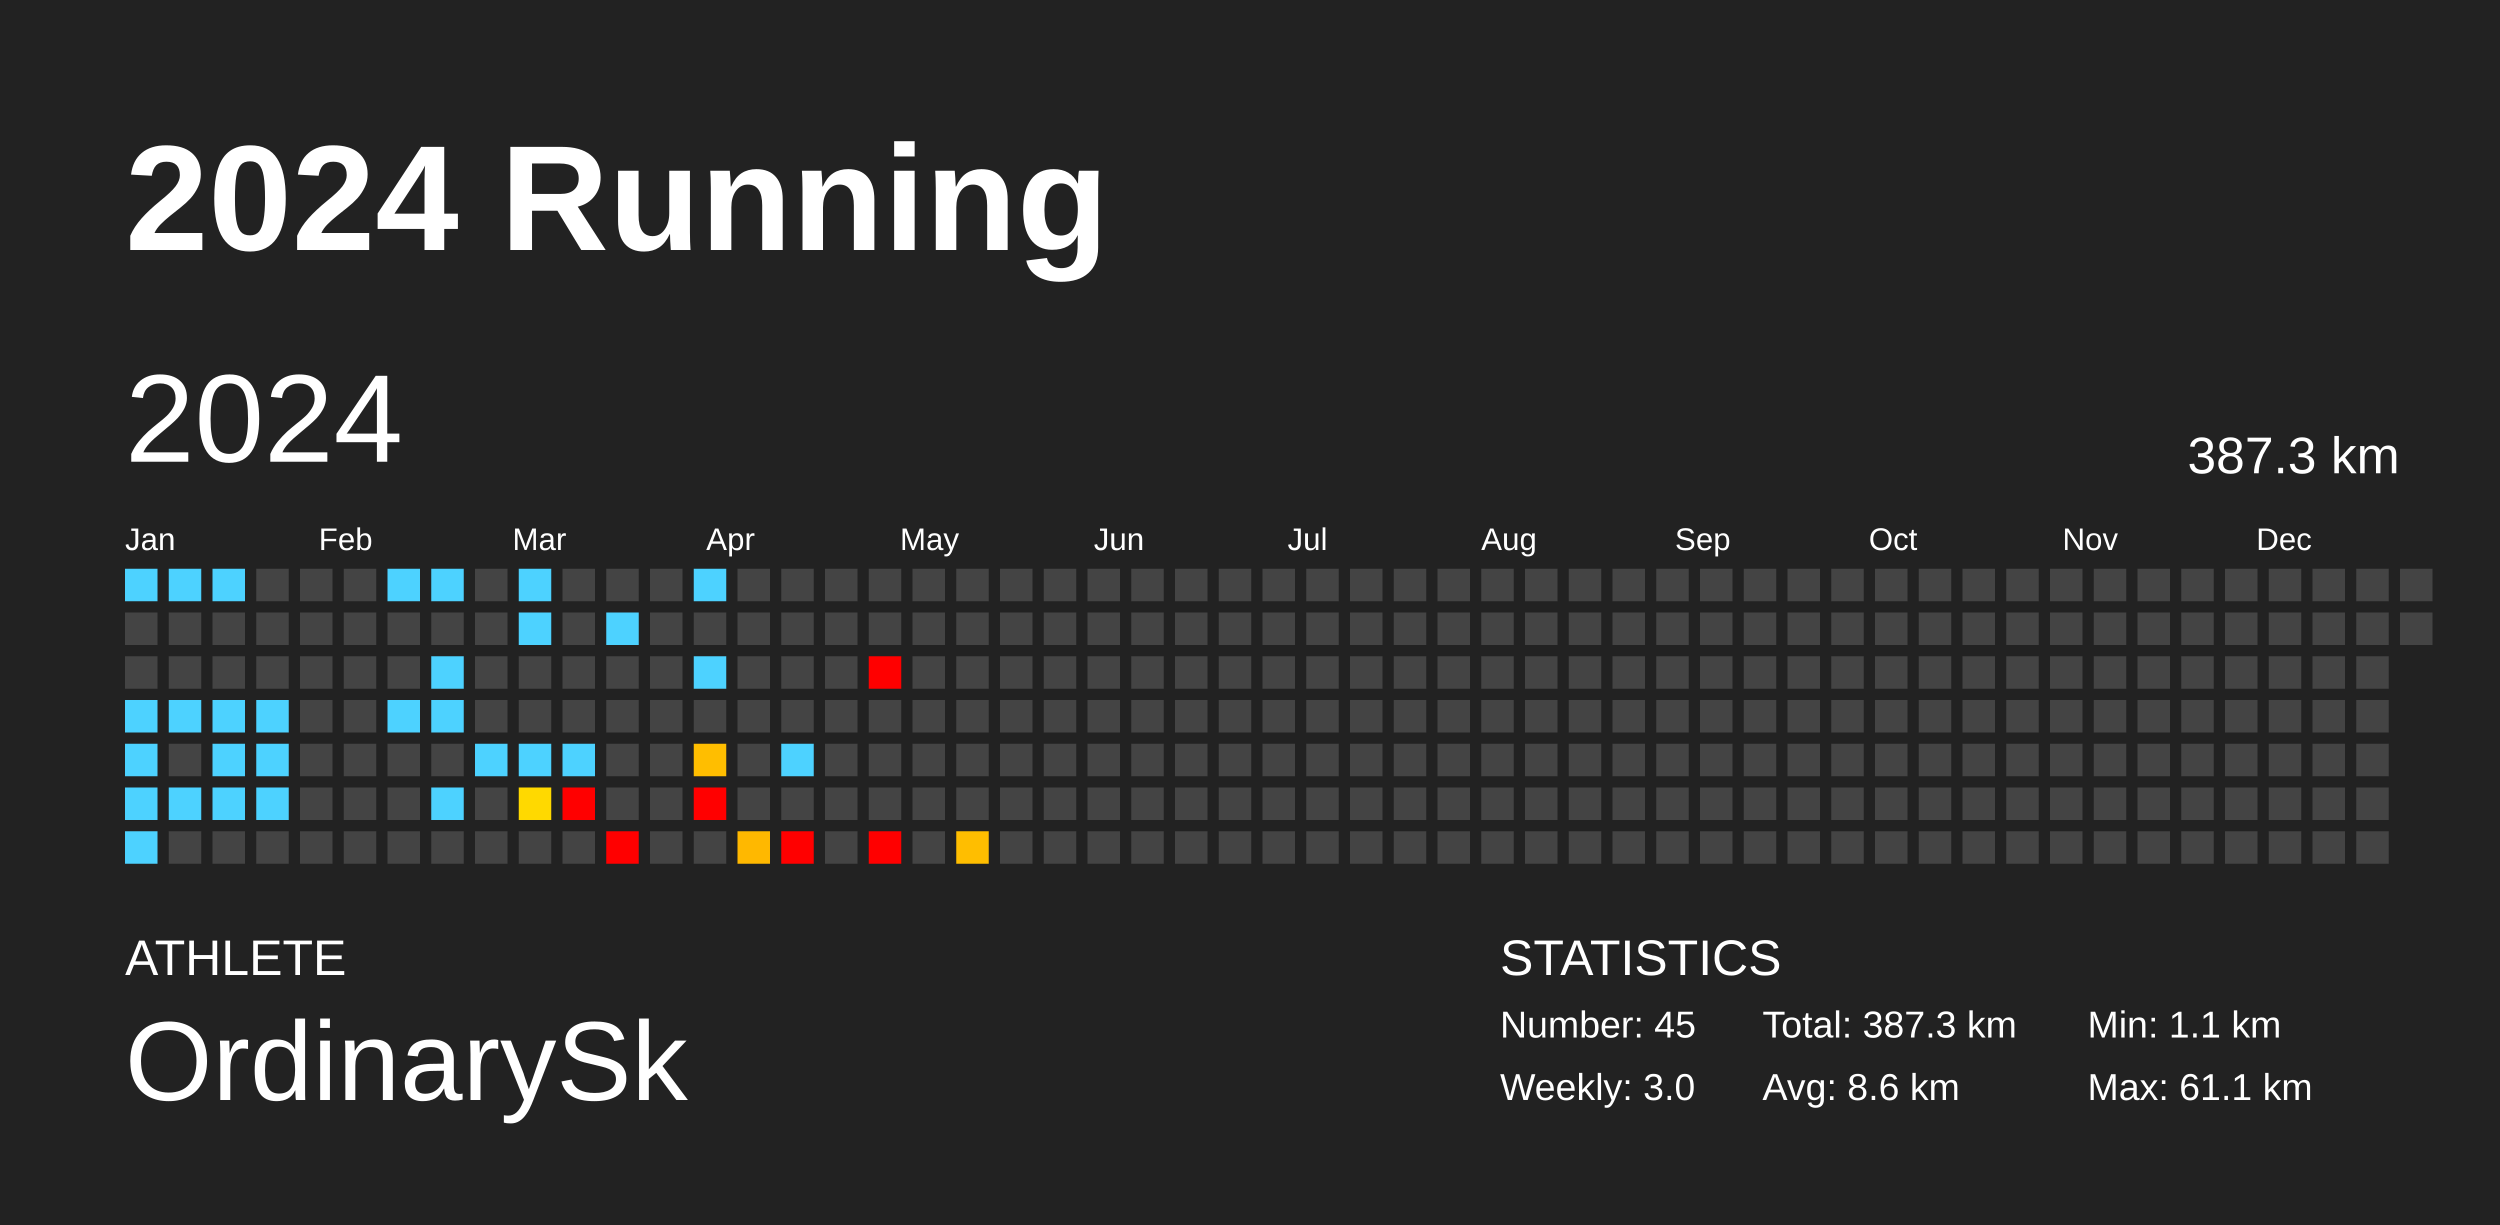
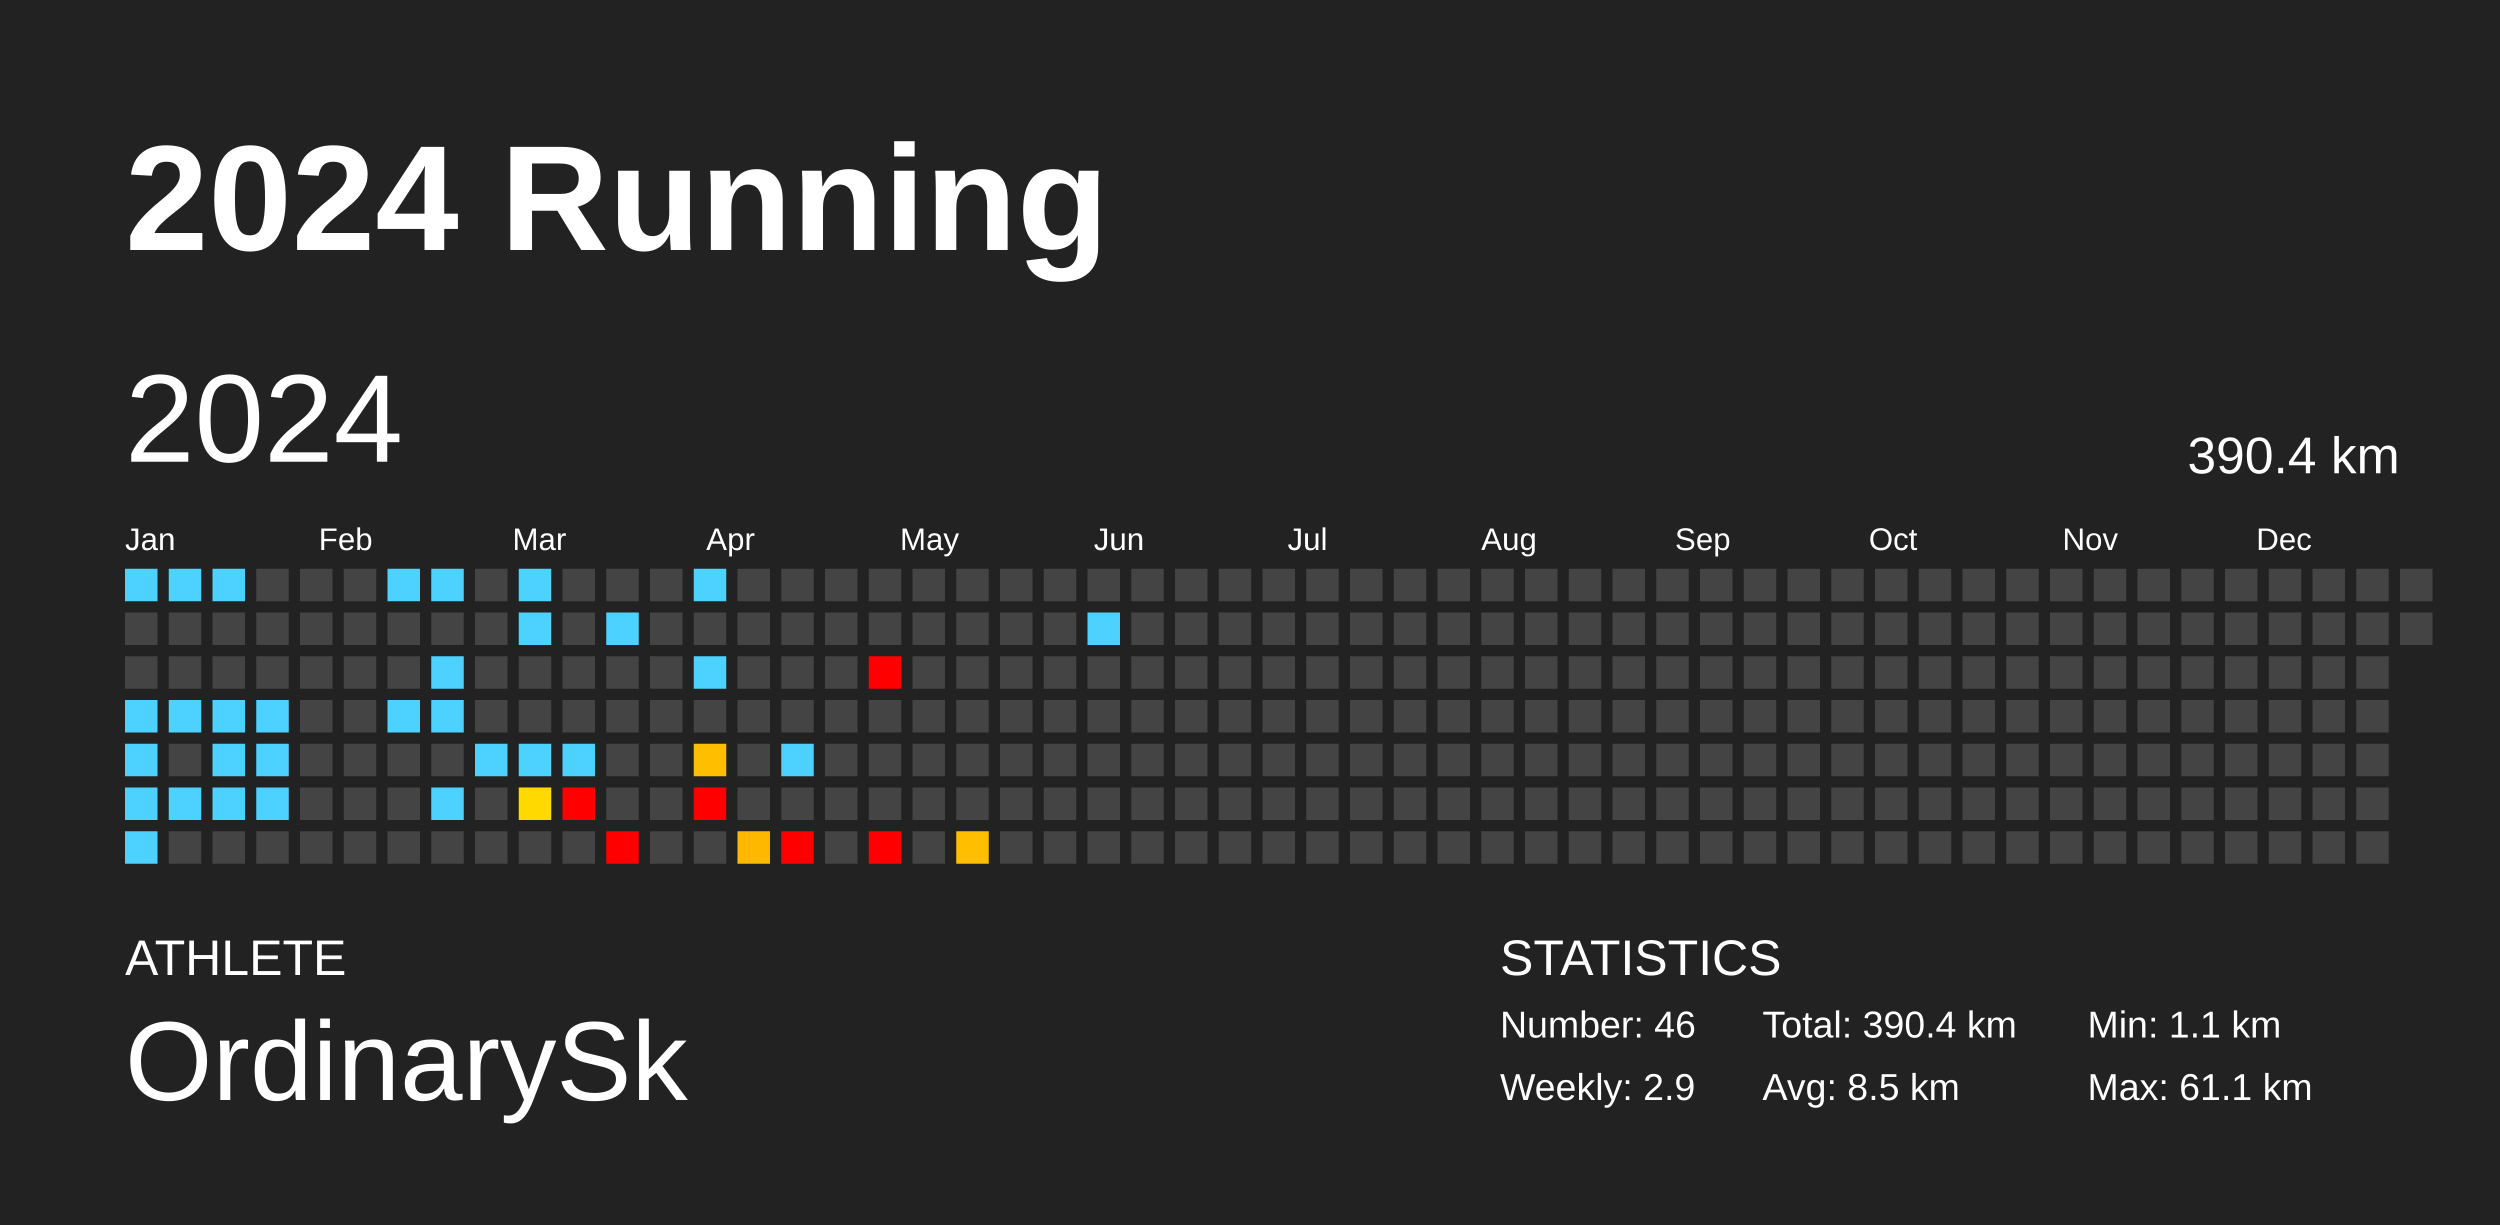
<svg xmlns="http://www.w3.org/2000/svg" baseProfile="full" height="98mm" version="1.1" viewBox="0,0,200,98" width="200mm">
  <defs />
  <rect fill="#222222" height="98" width="200" x="0" y="0" />
  <text fill="#FFFFFF" style="font-size:12px; font-family:Arial; font-weight:bold;" x="10" y="20">2024 Running</text>
  <text fill="#FFFFFF" style="font-size:4px; font-family:Arial" x="10" y="78">ATHLETE</text>
  <text fill="#FFFFFF" style="font-size:9px; font-family:Arial" x="10" y="88">OrdinarySk</text>
  <text fill="#FFFFFF" style="font-size:4px; font-family:Arial" x="120" y="78">STATISTICS</text>
-   <text fill="#FFFFFF" style="font-size:3px; font-family:Arial" x="120" y="83">Number: 45</text>
-   <text fill="#FFFFFF" style="font-size:3px; font-family:Arial" x="120" y="88">Weekly: 3.0</text>
-   <text fill="#FFFFFF" style="font-size:3px; font-family:Arial" x="141" y="83">Total: 387.3 km</text>
-   <text fill="#FFFFFF" style="font-size:3px; font-family:Arial" x="141" y="88">Avg: 8.6 km</text>
+   <text fill="#FFFFFF" style="font-size:3px; font-family:Arial" x="120" y="83">Number: 46</text>
+   <text fill="#FFFFFF" style="font-size:3px; font-family:Arial" x="120" y="88">Weekly: 2.9</text>
+   <text fill="#FFFFFF" style="font-size:3px; font-family:Arial" x="141" y="83">Total: 390.4 km</text>
+   <text fill="#FFFFFF" style="font-size:3px; font-family:Arial" x="141" y="88">Avg: 8.5 km</text>
  <text fill="#FFFFFF" style="font-size:3px; font-family:Arial" x="167" y="83">Min: 1.1 km</text>
  <text fill="#FFFFFF" style="font-size:3px; font-family:Arial" x="167" y="88">Max: 61.1 km</text>
  <text dominant-baseline="hanging" fill="#FFFFFF" style="font-size:10.0px; font-family:Arial;" x="10" y="30">2024</text>
-   <text dominant-baseline="hanging" fill="#FFFFFF" style="font-size:4.125px; font-family:Arial;" x="175" y="35">387.3 km</text>
+   <text dominant-baseline="hanging" fill="#FFFFFF" style="font-size:4.125px; font-family:Arial;" x="175" y="35">390.4 km</text>
  <text fill="#FFFFFF" style="font-size:2.5px; font-family:Arial" x="10.0" y="44">Jan</text>
  <text fill="#FFFFFF" style="font-size:2.5px; font-family:Arial" x="25.5" y="44">Feb</text>
  <text fill="#FFFFFF" style="font-size:2.5px; font-family:Arial" x="41.0" y="44">Mar</text>
  <text fill="#FFFFFF" style="font-size:2.5px; font-family:Arial" x="56.5" y="44">Apr</text>
  <text fill="#FFFFFF" style="font-size:2.5px; font-family:Arial" x="72.0" y="44">May</text>
  <text fill="#FFFFFF" style="font-size:2.5px; font-family:Arial" x="87.5" y="44">Jun</text>
  <text fill="#FFFFFF" style="font-size:2.5px; font-family:Arial" x="103.0" y="44">Jul</text>
  <text fill="#FFFFFF" style="font-size:2.5px; font-family:Arial" x="118.5" y="44">Aug</text>
  <text fill="#FFFFFF" style="font-size:2.5px; font-family:Arial" x="134.0" y="44">Sep</text>
  <text fill="#FFFFFF" style="font-size:2.5px; font-family:Arial" x="149.5" y="44">Oct</text>
  <text fill="#FFFFFF" style="font-size:2.5px; font-family:Arial" x="165.0" y="44">Nov</text>
  <text fill="#FFFFFF" style="font-size:2.5px; font-family:Arial" x="180.5" y="44">Dec</text>
  <rect fill="#4dd2ff" height="2.6" width="2.6" x="10.0" y="45.5" />
  <rect fill="#444444" height="2.6" width="2.6" x="10.0" y="49.0" />
  <rect fill="#444444" height="2.6" width="2.6" x="10.0" y="52.5" />
  <rect fill="#4dd2ff" height="2.6" width="2.6" x="10.0" y="56.0" />
  <rect fill="#4dd2ff" height="2.6" width="2.6" x="10.0" y="59.5" />
  <rect fill="#4dd2ff" height="2.6" width="2.6" x="10.0" y="63.0" />
  <rect fill="#4dd2ff" height="2.6" width="2.6" x="10.0" y="66.5" />
  <rect fill="#4dd2ff" height="2.6" width="2.6" x="13.5" y="45.5" />
  <rect fill="#444444" height="2.6" width="2.6" x="13.5" y="49.0" />
  <rect fill="#444444" height="2.6" width="2.6" x="13.5" y="52.5" />
  <rect fill="#4dd2ff" height="2.6" width="2.6" x="13.5" y="56.0" />
  <rect fill="#444444" height="2.6" width="2.6" x="13.5" y="59.5" />
  <rect fill="#4dd2ff" height="2.6" width="2.6" x="13.5" y="63.0" />
  <rect fill="#444444" height="2.6" width="2.6" x="13.5" y="66.5" />
  <rect fill="#4dd2ff" height="2.6" width="2.6" x="17.0" y="45.5" />
  <rect fill="#444444" height="2.6" width="2.6" x="17.0" y="49.0" />
  <rect fill="#444444" height="2.6" width="2.6" x="17.0" y="52.5" />
  <rect fill="#4dd2ff" height="2.6" width="2.6" x="17.0" y="56.0" />
  <rect fill="#4dd2ff" height="2.6" width="2.6" x="17.0" y="59.5" />
  <rect fill="#4dd2ff" height="2.6" width="2.6" x="17.0" y="63.0" />
  <rect fill="#444444" height="2.6" width="2.6" x="17.0" y="66.5" />
  <rect fill="#444444" height="2.6" width="2.6" x="20.5" y="45.5" />
  <rect fill="#444444" height="2.6" width="2.6" x="20.5" y="49.0" />
  <rect fill="#444444" height="2.6" width="2.6" x="20.5" y="52.5" />
  <rect fill="#4dd2ff" height="2.6" width="2.6" x="20.5" y="56.0" />
  <rect fill="#4dd2ff" height="2.6" width="2.6" x="20.5" y="59.5" />
  <rect fill="#4dd2ff" height="2.6" width="2.6" x="20.5" y="63.0" />
  <rect fill="#444444" height="2.6" width="2.6" x="20.5" y="66.5" />
  <rect fill="#444444" height="2.6" width="2.6" x="24.0" y="45.5" />
  <rect fill="#444444" height="2.6" width="2.6" x="24.0" y="49.0" />
  <rect fill="#444444" height="2.6" width="2.6" x="24.0" y="52.5" />
  <rect fill="#444444" height="2.6" width="2.6" x="24.0" y="56.0" />
  <rect fill="#444444" height="2.6" width="2.6" x="24.0" y="59.5" />
  <rect fill="#444444" height="2.6" width="2.6" x="24.0" y="63.0" />
  <rect fill="#444444" height="2.6" width="2.6" x="24.0" y="66.5" />
  <rect fill="#444444" height="2.6" width="2.6" x="27.5" y="45.5" />
  <rect fill="#444444" height="2.6" width="2.6" x="27.5" y="49.0" />
  <rect fill="#444444" height="2.6" width="2.6" x="27.5" y="52.5" />
  <rect fill="#444444" height="2.6" width="2.6" x="27.5" y="56.0" />
  <rect fill="#444444" height="2.6" width="2.6" x="27.5" y="59.5" />
  <rect fill="#444444" height="2.6" width="2.6" x="27.5" y="63.0" />
  <rect fill="#444444" height="2.6" width="2.6" x="27.5" y="66.5" />
  <rect fill="#4dd2ff" height="2.6" width="2.6" x="31.0" y="45.5" />
  <rect fill="#444444" height="2.6" width="2.6" x="31.0" y="49.0" />
  <rect fill="#444444" height="2.6" width="2.6" x="31.0" y="52.5" />
  <rect fill="#4dd2ff" height="2.6" width="2.6" x="31.0" y="56.0" />
  <rect fill="#444444" height="2.6" width="2.6" x="31.0" y="59.5" />
  <rect fill="#444444" height="2.6" width="2.6" x="31.0" y="63.0" />
  <rect fill="#444444" height="2.6" width="2.6" x="31.0" y="66.5" />
  <rect fill="#4dd2ff" height="2.6" width="2.6" x="34.5" y="45.5" />
  <rect fill="#444444" height="2.6" width="2.6" x="34.5" y="49.0" />
  <rect fill="#4dd2ff" height="2.6" width="2.6" x="34.5" y="52.5" />
  <rect fill="#4dd2ff" height="2.6" width="2.6" x="34.5" y="56.0" />
  <rect fill="#444444" height="2.6" width="2.6" x="34.5" y="59.5" />
  <rect fill="#4dd2ff" height="2.6" width="2.6" x="34.5" y="63.0" />
  <rect fill="#444444" height="2.6" width="2.6" x="34.5" y="66.5" />
  <rect fill="#444444" height="2.6" width="2.6" x="38.0" y="45.5" />
  <rect fill="#444444" height="2.6" width="2.6" x="38.0" y="49.0" />
  <rect fill="#444444" height="2.6" width="2.6" x="38.0" y="52.5" />
  <rect fill="#444444" height="2.6" width="2.6" x="38.0" y="56.0" />
  <rect fill="#4dd2ff" height="2.6" width="2.6" x="38.0" y="59.5" />
  <rect fill="#444444" height="2.6" width="2.6" x="38.0" y="63.0" />
  <rect fill="#444444" height="2.6" width="2.6" x="38.0" y="66.5" />
  <rect fill="#4dd2ff" height="2.6" width="2.6" x="41.5" y="45.5" />
  <rect fill="#4dd2ff" height="2.6" width="2.6" x="41.5" y="49.0" />
  <rect fill="#444444" height="2.6" width="2.6" x="41.5" y="52.5" />
  <rect fill="#444444" height="2.6" width="2.6" x="41.5" y="56.0" />
  <rect fill="#4dd2ff" height="2.6" width="2.6" x="41.5" y="59.5" />
  <rect fill="#ffd900" height="2.6" width="2.6" x="41.5" y="63.0" />
  <rect fill="#444444" height="2.6" width="2.6" x="41.5" y="66.5" />
  <rect fill="#444444" height="2.6" width="2.6" x="45.0" y="45.5" />
  <rect fill="#444444" height="2.6" width="2.6" x="45.0" y="49.0" />
  <rect fill="#444444" height="2.6" width="2.6" x="45.0" y="52.5" />
  <rect fill="#444444" height="2.6" width="2.6" x="45.0" y="56.0" />
  <rect fill="#4dd2ff" height="2.6" width="2.6" x="45.0" y="59.5" />
  <rect fill="red" height="2.6" width="2.6" x="45.0" y="63.0" />
  <rect fill="#444444" height="2.6" width="2.6" x="45.0" y="66.5" />
  <rect fill="#444444" height="2.6" width="2.6" x="48.5" y="45.5" />
  <rect fill="#4dd2ff" height="2.6" width="2.6" x="48.5" y="49.0" />
  <rect fill="#444444" height="2.6" width="2.6" x="48.5" y="52.5" />
  <rect fill="#444444" height="2.6" width="2.6" x="48.5" y="56.0" />
  <rect fill="#444444" height="2.6" width="2.6" x="48.5" y="59.5" />
  <rect fill="#444444" height="2.6" width="2.6" x="48.5" y="63.0" />
  <rect fill="red" height="2.6" width="2.6" x="48.5" y="66.5" />
  <rect fill="#444444" height="2.6" width="2.6" x="52.0" y="45.5" />
  <rect fill="#444444" height="2.6" width="2.6" x="52.0" y="49.0" />
  <rect fill="#444444" height="2.6" width="2.6" x="52.0" y="52.5" />
  <rect fill="#444444" height="2.6" width="2.6" x="52.0" y="56.0" />
  <rect fill="#444444" height="2.6" width="2.6" x="52.0" y="59.5" />
  <rect fill="#444444" height="2.6" width="2.6" x="52.0" y="63.0" />
  <rect fill="#444444" height="2.6" width="2.6" x="52.0" y="66.5" />
  <rect fill="#4dd2ff" height="2.6" width="2.6" x="55.5" y="45.5" />
  <rect fill="#444444" height="2.6" width="2.6" x="55.5" y="49.0" />
  <rect fill="#4dd2ff" height="2.6" width="2.6" x="55.5" y="52.5" />
  <rect fill="#444444" height="2.6" width="2.6" x="55.5" y="56.0" />
  <rect fill="#ffbe00" height="2.6" width="2.6" x="55.5" y="59.5" />
  <rect fill="red" height="2.6" width="2.6" x="55.5" y="63.0" />
  <rect fill="#444444" height="2.6" width="2.6" x="55.5" y="66.5" />
  <rect fill="#444444" height="2.6" width="2.6" x="59.0" y="45.5" />
  <rect fill="#444444" height="2.6" width="2.6" x="59.0" y="49.0" />
  <rect fill="#444444" height="2.6" width="2.6" x="59.0" y="52.5" />
  <rect fill="#444444" height="2.6" width="2.6" x="59.0" y="56.0" />
  <rect fill="#444444" height="2.6" width="2.6" x="59.0" y="59.5" />
  <rect fill="#444444" height="2.6" width="2.6" x="59.0" y="63.0" />
  <rect fill="#ffb800" height="2.6" width="2.6" x="59.0" y="66.5" />
  <rect fill="#444444" height="2.6" width="2.6" x="62.5" y="45.5" />
  <rect fill="#444444" height="2.6" width="2.6" x="62.5" y="49.0" />
  <rect fill="#444444" height="2.6" width="2.6" x="62.5" y="52.5" />
  <rect fill="#444444" height="2.6" width="2.6" x="62.5" y="56.0" />
  <rect fill="#4dd2ff" height="2.6" width="2.6" x="62.5" y="59.5" />
  <rect fill="#444444" height="2.6" width="2.6" x="62.5" y="63.0" />
  <rect fill="red" height="2.6" width="2.6" x="62.5" y="66.5" />
  <rect fill="#444444" height="2.6" width="2.6" x="66.0" y="45.5" />
  <rect fill="#444444" height="2.6" width="2.6" x="66.0" y="49.0" />
  <rect fill="#444444" height="2.6" width="2.6" x="66.0" y="52.5" />
  <rect fill="#444444" height="2.6" width="2.6" x="66.0" y="56.0" />
  <rect fill="#444444" height="2.6" width="2.6" x="66.0" y="59.5" />
  <rect fill="#444444" height="2.6" width="2.6" x="66.0" y="63.0" />
  <rect fill="#444444" height="2.6" width="2.6" x="66.0" y="66.5" />
  <rect fill="#444444" height="2.6" width="2.6" x="69.5" y="45.5" />
  <rect fill="#444444" height="2.6" width="2.6" x="69.5" y="49.0" />
  <rect fill="red" height="2.6" width="2.6" x="69.5" y="52.5" />
  <rect fill="#444444" height="2.6" width="2.6" x="69.5" y="56.0" />
  <rect fill="#444444" height="2.6" width="2.6" x="69.5" y="59.5" />
  <rect fill="#444444" height="2.6" width="2.6" x="69.5" y="63.0" />
  <rect fill="red" height="2.6" width="2.6" x="69.5" y="66.5" />
  <rect fill="#444444" height="2.6" width="2.6" x="73.0" y="45.5" />
  <rect fill="#444444" height="2.6" width="2.6" x="73.0" y="49.0" />
  <rect fill="#444444" height="2.6" width="2.6" x="73.0" y="52.5" />
  <rect fill="#444444" height="2.6" width="2.6" x="73.0" y="56.0" />
  <rect fill="#444444" height="2.6" width="2.6" x="73.0" y="59.5" />
  <rect fill="#444444" height="2.6" width="2.6" x="73.0" y="63.0" />
  <rect fill="#444444" height="2.6" width="2.6" x="73.0" y="66.5" />
  <rect fill="#444444" height="2.6" width="2.6" x="76.5" y="45.5" />
  <rect fill="#444444" height="2.6" width="2.6" x="76.5" y="49.0" />
  <rect fill="#444444" height="2.6" width="2.6" x="76.5" y="52.5" />
  <rect fill="#444444" height="2.6" width="2.6" x="76.5" y="56.0" />
  <rect fill="#444444" height="2.6" width="2.6" x="76.5" y="59.5" />
  <rect fill="#444444" height="2.6" width="2.6" x="76.5" y="63.0" />
  <rect fill="#ffbe00" height="2.6" width="2.6" x="76.5" y="66.5" />
  <rect fill="#444444" height="2.6" width="2.6" x="80.0" y="45.5" />
  <rect fill="#444444" height="2.6" width="2.6" x="80.0" y="49.0" />
  <rect fill="#444444" height="2.6" width="2.6" x="80.0" y="52.5" />
  <rect fill="#444444" height="2.6" width="2.6" x="80.0" y="56.0" />
  <rect fill="#444444" height="2.6" width="2.6" x="80.0" y="59.5" />
  <rect fill="#444444" height="2.6" width="2.6" x="80.0" y="63.0" />
  <rect fill="#444444" height="2.6" width="2.6" x="80.0" y="66.5" />
  <rect fill="#444444" height="2.6" width="2.6" x="83.5" y="45.5" />
  <rect fill="#444444" height="2.6" width="2.6" x="83.5" y="49.0" />
  <rect fill="#444444" height="2.6" width="2.6" x="83.5" y="52.5" />
  <rect fill="#444444" height="2.6" width="2.6" x="83.5" y="56.0" />
  <rect fill="#444444" height="2.6" width="2.6" x="83.5" y="59.5" />
  <rect fill="#444444" height="2.6" width="2.6" x="83.5" y="63.0" />
  <rect fill="#444444" height="2.6" width="2.6" x="83.5" y="66.5" />
  <rect fill="#444444" height="2.6" width="2.6" x="87.0" y="45.5" />
-   <rect fill="#444444" height="2.6" width="2.6" x="87.0" y="49.0" />
+   <rect fill="#4dd2ff" height="2.6" width="2.6" x="87.0" y="49.0" />
  <rect fill="#444444" height="2.6" width="2.6" x="87.0" y="52.5" />
  <rect fill="#444444" height="2.6" width="2.6" x="87.0" y="56.0" />
  <rect fill="#444444" height="2.6" width="2.6" x="87.0" y="59.5" />
  <rect fill="#444444" height="2.6" width="2.6" x="87.0" y="63.0" />
  <rect fill="#444444" height="2.6" width="2.6" x="87.0" y="66.5" />
  <rect fill="#444444" height="2.6" width="2.6" x="90.5" y="45.5" />
  <rect fill="#444444" height="2.6" width="2.6" x="90.5" y="49.0" />
  <rect fill="#444444" height="2.6" width="2.6" x="90.5" y="52.5" />
  <rect fill="#444444" height="2.6" width="2.6" x="90.5" y="56.0" />
  <rect fill="#444444" height="2.6" width="2.6" x="90.5" y="59.5" />
  <rect fill="#444444" height="2.6" width="2.6" x="90.5" y="63.0" />
  <rect fill="#444444" height="2.6" width="2.6" x="90.5" y="66.5" />
  <rect fill="#444444" height="2.6" width="2.6" x="94.0" y="45.5" />
  <rect fill="#444444" height="2.6" width="2.6" x="94.0" y="49.0" />
  <rect fill="#444444" height="2.6" width="2.6" x="94.0" y="52.5" />
  <rect fill="#444444" height="2.6" width="2.6" x="94.0" y="56.0" />
  <rect fill="#444444" height="2.6" width="2.6" x="94.0" y="59.5" />
  <rect fill="#444444" height="2.6" width="2.6" x="94.0" y="63.0" />
  <rect fill="#444444" height="2.6" width="2.6" x="94.0" y="66.5" />
  <rect fill="#444444" height="2.6" width="2.6" x="97.5" y="45.5" />
  <rect fill="#444444" height="2.6" width="2.6" x="97.5" y="49.0" />
  <rect fill="#444444" height="2.6" width="2.6" x="97.5" y="52.5" />
  <rect fill="#444444" height="2.6" width="2.6" x="97.5" y="56.0" />
  <rect fill="#444444" height="2.6" width="2.6" x="97.5" y="59.5" />
  <rect fill="#444444" height="2.6" width="2.6" x="97.5" y="63.0" />
  <rect fill="#444444" height="2.6" width="2.6" x="97.5" y="66.5" />
  <rect fill="#444444" height="2.6" width="2.6" x="101.0" y="45.5" />
  <rect fill="#444444" height="2.6" width="2.6" x="101.0" y="49.0" />
  <rect fill="#444444" height="2.6" width="2.6" x="101.0" y="52.5" />
  <rect fill="#444444" height="2.6" width="2.6" x="101.0" y="56.0" />
  <rect fill="#444444" height="2.6" width="2.6" x="101.0" y="59.5" />
  <rect fill="#444444" height="2.6" width="2.6" x="101.0" y="63.0" />
  <rect fill="#444444" height="2.6" width="2.6" x="101.0" y="66.5" />
  <rect fill="#444444" height="2.6" width="2.6" x="104.5" y="45.5" />
  <rect fill="#444444" height="2.6" width="2.6" x="104.5" y="49.0" />
  <rect fill="#444444" height="2.6" width="2.6" x="104.5" y="52.5" />
  <rect fill="#444444" height="2.6" width="2.6" x="104.5" y="56.0" />
  <rect fill="#444444" height="2.6" width="2.6" x="104.5" y="59.5" />
  <rect fill="#444444" height="2.6" width="2.6" x="104.5" y="63.0" />
  <rect fill="#444444" height="2.6" width="2.6" x="104.5" y="66.5" />
  <rect fill="#444444" height="2.6" width="2.6" x="108.0" y="45.5" />
  <rect fill="#444444" height="2.6" width="2.6" x="108.0" y="49.0" />
  <rect fill="#444444" height="2.6" width="2.6" x="108.0" y="52.5" />
  <rect fill="#444444" height="2.6" width="2.6" x="108.0" y="56.0" />
  <rect fill="#444444" height="2.6" width="2.6" x="108.0" y="59.5" />
  <rect fill="#444444" height="2.6" width="2.6" x="108.0" y="63.0" />
  <rect fill="#444444" height="2.6" width="2.6" x="108.0" y="66.5" />
  <rect fill="#444444" height="2.6" width="2.6" x="111.5" y="45.5" />
  <rect fill="#444444" height="2.6" width="2.6" x="111.5" y="49.0" />
  <rect fill="#444444" height="2.6" width="2.6" x="111.5" y="52.5" />
  <rect fill="#444444" height="2.6" width="2.6" x="111.5" y="56.0" />
  <rect fill="#444444" height="2.6" width="2.6" x="111.5" y="59.5" />
  <rect fill="#444444" height="2.6" width="2.6" x="111.5" y="63.0" />
  <rect fill="#444444" height="2.6" width="2.6" x="111.5" y="66.5" />
  <rect fill="#444444" height="2.6" width="2.6" x="115.0" y="45.5" />
  <rect fill="#444444" height="2.6" width="2.6" x="115.0" y="49.0" />
  <rect fill="#444444" height="2.6" width="2.6" x="115.0" y="52.5" />
  <rect fill="#444444" height="2.6" width="2.6" x="115.0" y="56.0" />
  <rect fill="#444444" height="2.6" width="2.6" x="115.0" y="59.5" />
  <rect fill="#444444" height="2.6" width="2.6" x="115.0" y="63.0" />
  <rect fill="#444444" height="2.6" width="2.6" x="115.0" y="66.5" />
  <rect fill="#444444" height="2.6" width="2.6" x="118.5" y="45.5" />
  <rect fill="#444444" height="2.6" width="2.6" x="118.5" y="49.0" />
  <rect fill="#444444" height="2.6" width="2.6" x="118.5" y="52.5" />
  <rect fill="#444444" height="2.6" width="2.6" x="118.5" y="56.0" />
  <rect fill="#444444" height="2.6" width="2.6" x="118.5" y="59.5" />
  <rect fill="#444444" height="2.6" width="2.6" x="118.5" y="63.0" />
  <rect fill="#444444" height="2.6" width="2.6" x="118.5" y="66.5" />
  <rect fill="#444444" height="2.6" width="2.6" x="122.0" y="45.5" />
  <rect fill="#444444" height="2.6" width="2.6" x="122.0" y="49.0" />
  <rect fill="#444444" height="2.6" width="2.6" x="122.0" y="52.5" />
  <rect fill="#444444" height="2.6" width="2.6" x="122.0" y="56.0" />
  <rect fill="#444444" height="2.6" width="2.6" x="122.0" y="59.5" />
  <rect fill="#444444" height="2.6" width="2.6" x="122.0" y="63.0" />
  <rect fill="#444444" height="2.6" width="2.6" x="122.0" y="66.5" />
  <rect fill="#444444" height="2.6" width="2.6" x="125.5" y="45.5" />
  <rect fill="#444444" height="2.6" width="2.6" x="125.5" y="49.0" />
  <rect fill="#444444" height="2.6" width="2.6" x="125.5" y="52.5" />
  <rect fill="#444444" height="2.6" width="2.6" x="125.5" y="56.0" />
  <rect fill="#444444" height="2.6" width="2.6" x="125.5" y="59.5" />
  <rect fill="#444444" height="2.6" width="2.6" x="125.5" y="63.0" />
  <rect fill="#444444" height="2.6" width="2.6" x="125.5" y="66.5" />
  <rect fill="#444444" height="2.6" width="2.6" x="129.0" y="45.5" />
  <rect fill="#444444" height="2.6" width="2.6" x="129.0" y="49.0" />
  <rect fill="#444444" height="2.6" width="2.6" x="129.0" y="52.5" />
  <rect fill="#444444" height="2.6" width="2.6" x="129.0" y="56.0" />
  <rect fill="#444444" height="2.6" width="2.6" x="129.0" y="59.5" />
  <rect fill="#444444" height="2.6" width="2.6" x="129.0" y="63.0" />
  <rect fill="#444444" height="2.6" width="2.6" x="129.0" y="66.5" />
  <rect fill="#444444" height="2.6" width="2.6" x="132.5" y="45.5" />
  <rect fill="#444444" height="2.6" width="2.6" x="132.5" y="49.0" />
  <rect fill="#444444" height="2.6" width="2.6" x="132.5" y="52.5" />
  <rect fill="#444444" height="2.6" width="2.6" x="132.5" y="56.0" />
  <rect fill="#444444" height="2.6" width="2.6" x="132.5" y="59.5" />
  <rect fill="#444444" height="2.6" width="2.6" x="132.5" y="63.0" />
  <rect fill="#444444" height="2.6" width="2.6" x="132.5" y="66.5" />
  <rect fill="#444444" height="2.6" width="2.6" x="136.0" y="45.5" />
  <rect fill="#444444" height="2.6" width="2.6" x="136.0" y="49.0" />
  <rect fill="#444444" height="2.6" width="2.6" x="136.0" y="52.5" />
  <rect fill="#444444" height="2.6" width="2.6" x="136.0" y="56.0" />
  <rect fill="#444444" height="2.6" width="2.6" x="136.0" y="59.5" />
  <rect fill="#444444" height="2.6" width="2.6" x="136.0" y="63.0" />
  <rect fill="#444444" height="2.6" width="2.6" x="136.0" y="66.5" />
  <rect fill="#444444" height="2.6" width="2.6" x="139.5" y="45.5" />
  <rect fill="#444444" height="2.6" width="2.6" x="139.5" y="49.0" />
  <rect fill="#444444" height="2.6" width="2.6" x="139.5" y="52.5" />
  <rect fill="#444444" height="2.6" width="2.6" x="139.5" y="56.0" />
  <rect fill="#444444" height="2.6" width="2.6" x="139.5" y="59.5" />
  <rect fill="#444444" height="2.6" width="2.6" x="139.5" y="63.0" />
  <rect fill="#444444" height="2.6" width="2.6" x="139.5" y="66.5" />
  <rect fill="#444444" height="2.6" width="2.6" x="143.0" y="45.5" />
  <rect fill="#444444" height="2.6" width="2.6" x="143.0" y="49.0" />
  <rect fill="#444444" height="2.6" width="2.6" x="143.0" y="52.5" />
  <rect fill="#444444" height="2.6" width="2.6" x="143.0" y="56.0" />
  <rect fill="#444444" height="2.6" width="2.6" x="143.0" y="59.5" />
  <rect fill="#444444" height="2.6" width="2.6" x="143.0" y="63.0" />
  <rect fill="#444444" height="2.6" width="2.6" x="143.0" y="66.5" />
  <rect fill="#444444" height="2.6" width="2.6" x="146.5" y="45.5" />
  <rect fill="#444444" height="2.6" width="2.6" x="146.5" y="49.0" />
  <rect fill="#444444" height="2.6" width="2.6" x="146.5" y="52.5" />
  <rect fill="#444444" height="2.6" width="2.6" x="146.5" y="56.0" />
  <rect fill="#444444" height="2.6" width="2.6" x="146.5" y="59.5" />
  <rect fill="#444444" height="2.6" width="2.6" x="146.5" y="63.0" />
  <rect fill="#444444" height="2.6" width="2.6" x="146.5" y="66.5" />
  <rect fill="#444444" height="2.6" width="2.6" x="150.0" y="45.5" />
  <rect fill="#444444" height="2.6" width="2.6" x="150.0" y="49.0" />
  <rect fill="#444444" height="2.6" width="2.6" x="150.0" y="52.5" />
  <rect fill="#444444" height="2.6" width="2.6" x="150.0" y="56.0" />
  <rect fill="#444444" height="2.6" width="2.6" x="150.0" y="59.5" />
  <rect fill="#444444" height="2.6" width="2.6" x="150.0" y="63.0" />
  <rect fill="#444444" height="2.6" width="2.6" x="150.0" y="66.5" />
  <rect fill="#444444" height="2.6" width="2.6" x="153.5" y="45.5" />
  <rect fill="#444444" height="2.6" width="2.6" x="153.5" y="49.0" />
  <rect fill="#444444" height="2.6" width="2.6" x="153.5" y="52.5" />
  <rect fill="#444444" height="2.6" width="2.6" x="153.5" y="56.0" />
  <rect fill="#444444" height="2.6" width="2.6" x="153.5" y="59.5" />
  <rect fill="#444444" height="2.6" width="2.6" x="153.5" y="63.0" />
  <rect fill="#444444" height="2.6" width="2.6" x="153.5" y="66.5" />
  <rect fill="#444444" height="2.6" width="2.6" x="157.0" y="45.5" />
  <rect fill="#444444" height="2.6" width="2.6" x="157.0" y="49.0" />
  <rect fill="#444444" height="2.6" width="2.6" x="157.0" y="52.5" />
  <rect fill="#444444" height="2.6" width="2.6" x="157.0" y="56.0" />
  <rect fill="#444444" height="2.6" width="2.6" x="157.0" y="59.5" />
  <rect fill="#444444" height="2.6" width="2.6" x="157.0" y="63.0" />
  <rect fill="#444444" height="2.6" width="2.6" x="157.0" y="66.5" />
  <rect fill="#444444" height="2.6" width="2.6" x="160.5" y="45.5" />
  <rect fill="#444444" height="2.6" width="2.6" x="160.5" y="49.0" />
  <rect fill="#444444" height="2.6" width="2.6" x="160.5" y="52.5" />
  <rect fill="#444444" height="2.6" width="2.6" x="160.5" y="56.0" />
  <rect fill="#444444" height="2.6" width="2.6" x="160.5" y="59.5" />
  <rect fill="#444444" height="2.6" width="2.6" x="160.5" y="63.0" />
  <rect fill="#444444" height="2.6" width="2.6" x="160.5" y="66.5" />
  <rect fill="#444444" height="2.6" width="2.6" x="164.0" y="45.5" />
  <rect fill="#444444" height="2.6" width="2.6" x="164.0" y="49.0" />
  <rect fill="#444444" height="2.6" width="2.6" x="164.0" y="52.5" />
  <rect fill="#444444" height="2.6" width="2.6" x="164.0" y="56.0" />
  <rect fill="#444444" height="2.6" width="2.6" x="164.0" y="59.5" />
  <rect fill="#444444" height="2.6" width="2.6" x="164.0" y="63.0" />
  <rect fill="#444444" height="2.6" width="2.6" x="164.0" y="66.5" />
  <rect fill="#444444" height="2.6" width="2.6" x="167.5" y="45.5" />
  <rect fill="#444444" height="2.6" width="2.6" x="167.5" y="49.0" />
  <rect fill="#444444" height="2.6" width="2.6" x="167.5" y="52.5" />
  <rect fill="#444444" height="2.6" width="2.6" x="167.5" y="56.0" />
  <rect fill="#444444" height="2.6" width="2.6" x="167.5" y="59.5" />
  <rect fill="#444444" height="2.6" width="2.6" x="167.5" y="63.0" />
  <rect fill="#444444" height="2.6" width="2.6" x="167.5" y="66.5" />
  <rect fill="#444444" height="2.6" width="2.6" x="171.0" y="45.5" />
  <rect fill="#444444" height="2.6" width="2.6" x="171.0" y="49.0" />
  <rect fill="#444444" height="2.6" width="2.6" x="171.0" y="52.5" />
  <rect fill="#444444" height="2.6" width="2.6" x="171.0" y="56.0" />
  <rect fill="#444444" height="2.6" width="2.6" x="171.0" y="59.5" />
  <rect fill="#444444" height="2.6" width="2.6" x="171.0" y="63.0" />
  <rect fill="#444444" height="2.6" width="2.6" x="171.0" y="66.5" />
  <rect fill="#444444" height="2.6" width="2.6" x="174.5" y="45.5" />
  <rect fill="#444444" height="2.6" width="2.6" x="174.5" y="49.0" />
  <rect fill="#444444" height="2.6" width="2.6" x="174.5" y="52.5" />
  <rect fill="#444444" height="2.6" width="2.6" x="174.5" y="56.0" />
  <rect fill="#444444" height="2.6" width="2.6" x="174.5" y="59.5" />
  <rect fill="#444444" height="2.6" width="2.6" x="174.5" y="63.0" />
  <rect fill="#444444" height="2.6" width="2.6" x="174.5" y="66.5" />
  <rect fill="#444444" height="2.6" width="2.6" x="178.0" y="45.5" />
  <rect fill="#444444" height="2.6" width="2.6" x="178.0" y="49.0" />
  <rect fill="#444444" height="2.6" width="2.6" x="178.0" y="52.5" />
  <rect fill="#444444" height="2.6" width="2.6" x="178.0" y="56.0" />
  <rect fill="#444444" height="2.6" width="2.6" x="178.0" y="59.5" />
  <rect fill="#444444" height="2.6" width="2.6" x="178.0" y="63.0" />
  <rect fill="#444444" height="2.6" width="2.6" x="178.0" y="66.5" />
  <rect fill="#444444" height="2.6" width="2.6" x="181.5" y="45.5" />
  <rect fill="#444444" height="2.6" width="2.6" x="181.5" y="49.0" />
  <rect fill="#444444" height="2.6" width="2.6" x="181.5" y="52.5" />
  <rect fill="#444444" height="2.6" width="2.6" x="181.5" y="56.0" />
  <rect fill="#444444" height="2.6" width="2.6" x="181.5" y="59.5" />
  <rect fill="#444444" height="2.6" width="2.6" x="181.5" y="63.0" />
  <rect fill="#444444" height="2.6" width="2.6" x="181.5" y="66.5" />
  <rect fill="#444444" height="2.6" width="2.6" x="185.0" y="45.5" />
  <rect fill="#444444" height="2.6" width="2.6" x="185.0" y="49.0" />
  <rect fill="#444444" height="2.6" width="2.6" x="185.0" y="52.5" />
  <rect fill="#444444" height="2.6" width="2.6" x="185.0" y="56.0" />
  <rect fill="#444444" height="2.6" width="2.6" x="185.0" y="59.5" />
  <rect fill="#444444" height="2.6" width="2.6" x="185.0" y="63.0" />
  <rect fill="#444444" height="2.6" width="2.6" x="185.0" y="66.5" />
  <rect fill="#444444" height="2.6" width="2.6" x="188.5" y="45.5" />
  <rect fill="#444444" height="2.6" width="2.6" x="188.5" y="49.0" />
  <rect fill="#444444" height="2.6" width="2.6" x="188.5" y="52.5" />
  <rect fill="#444444" height="2.6" width="2.6" x="188.5" y="56.0" />
  <rect fill="#444444" height="2.6" width="2.6" x="188.5" y="59.5" />
  <rect fill="#444444" height="2.6" width="2.6" x="188.5" y="63.0" />
  <rect fill="#444444" height="2.6" width="2.6" x="188.5" y="66.5" />
  <rect fill="#444444" height="2.6" width="2.6" x="192.0" y="45.5" />
  <rect fill="#444444" height="2.6" width="2.6" x="192.0" y="49.0" />
</svg>
